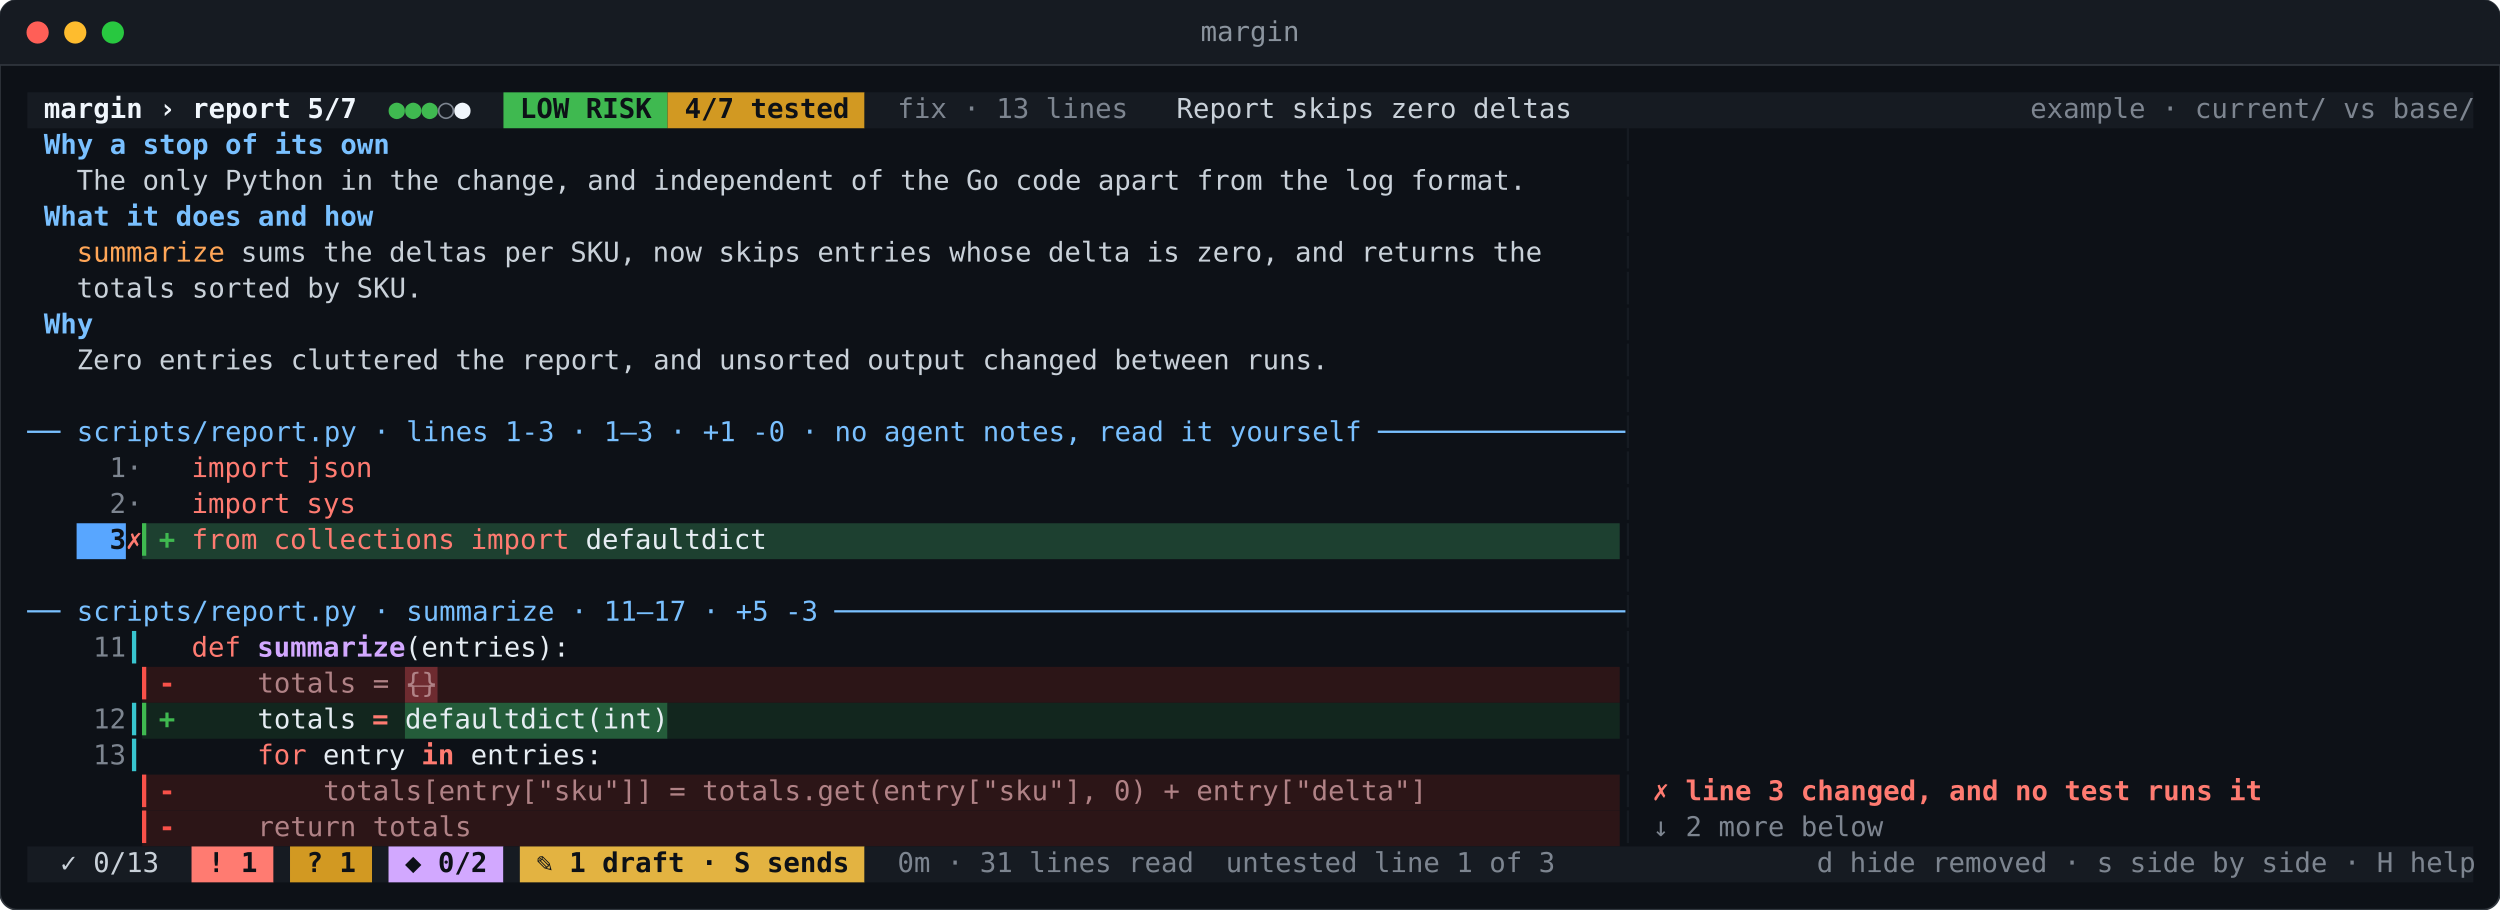
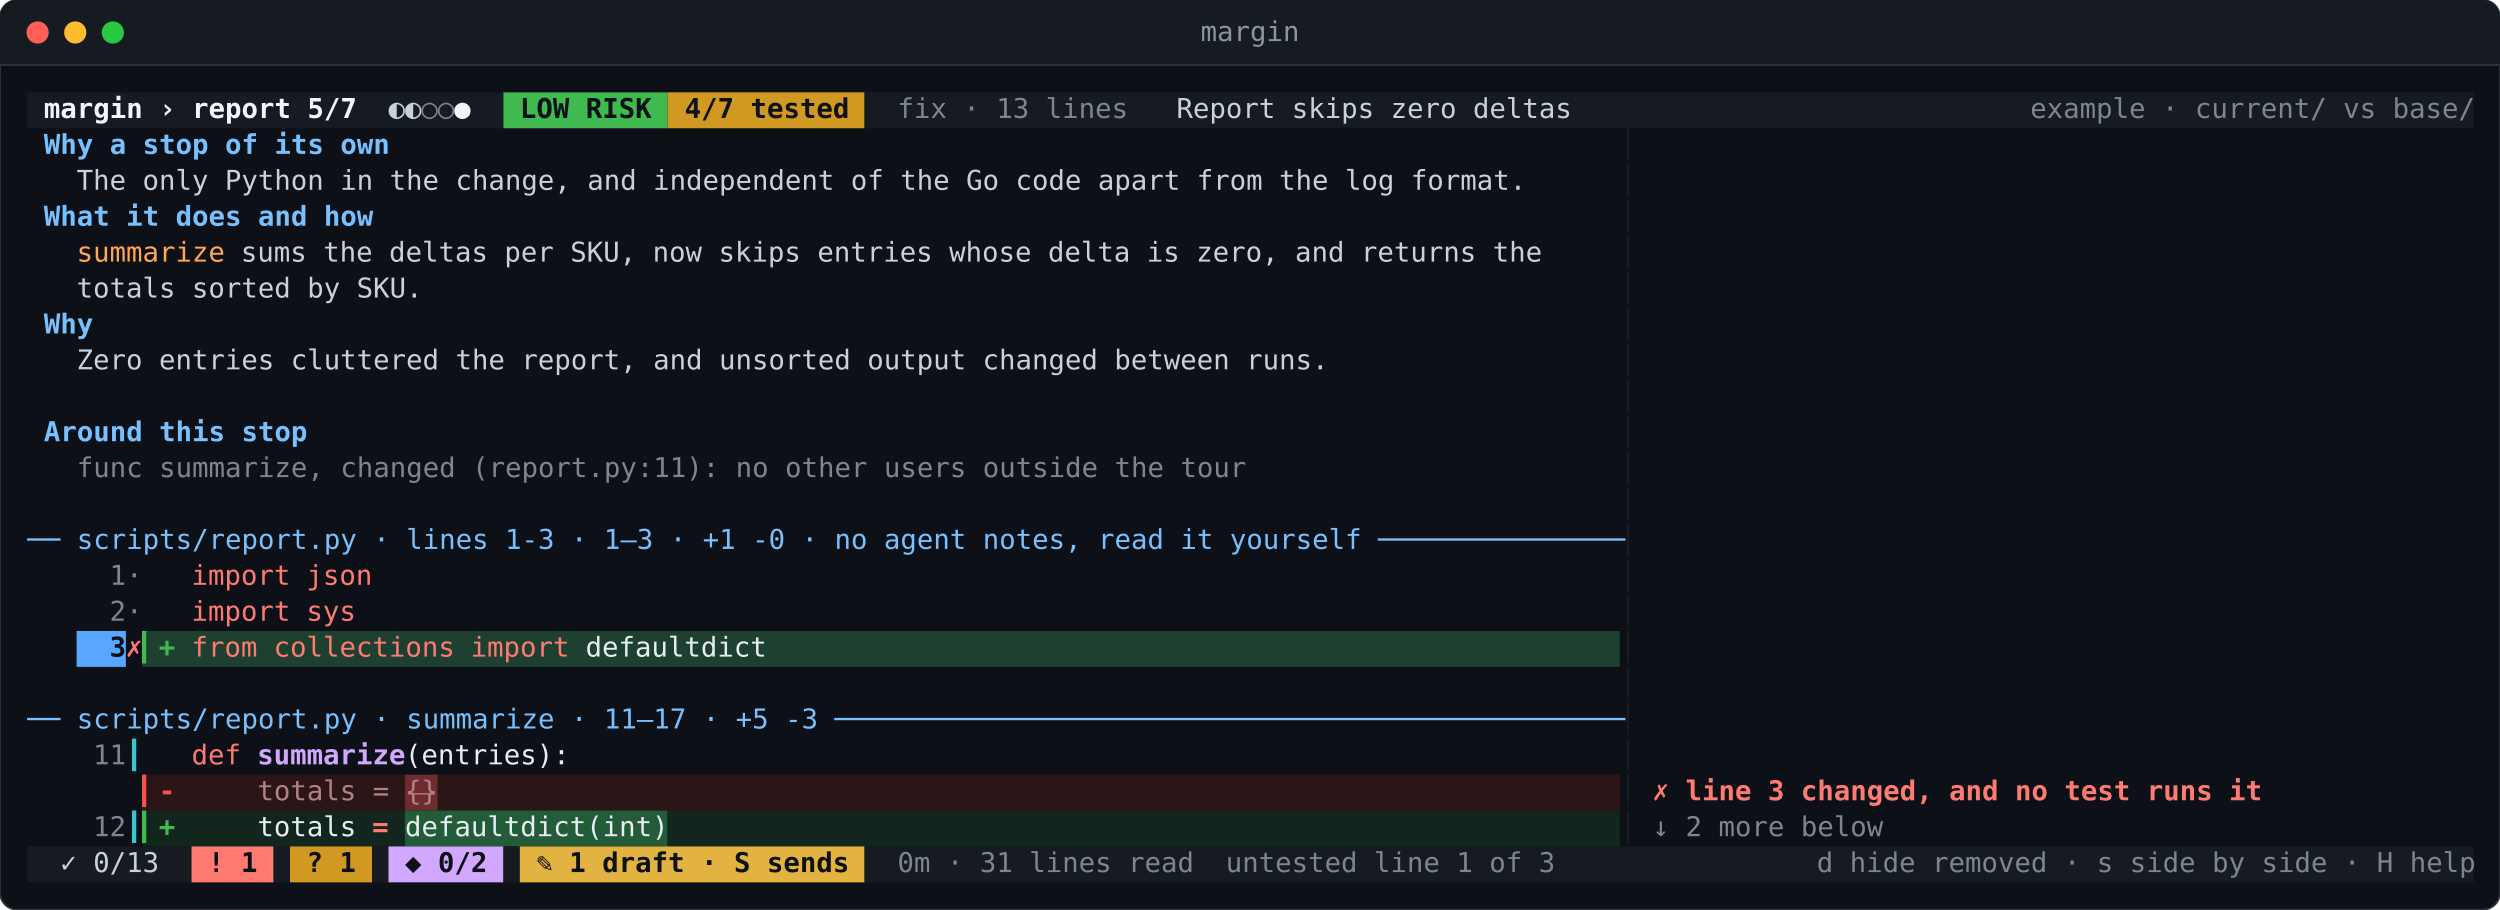
<svg xmlns="http://www.w3.org/2000/svg" xml:space="preserve" width="1462" height="532" viewBox="0 0 1462 532">
  <style>text{font-family:"JetBrains Mono","SF Mono",Menlo,Consolas,"DejaVu Sans Mono",monospace;font-size:16px;white-space:pre}</style>
  <rect width="1462" height="532" rx="10" fill="#0d1117" stroke="#30363d" />
  <rect width="1462" height="38" rx="10" fill="#161b22" />
  <rect y="28" width="1462" height="10" fill="#161b22" />
  <line x1="0" y1="38" x2="1462" y2="38" stroke="#30363d" />
  <circle cx="22" cy="19.0" r="6.5" fill="#ff5f57" />
  <circle cx="44" cy="19.0" r="6.5" fill="#febc2e" />
  <circle cx="66" cy="19.0" r="6.5" fill="#28c840" />
  <text x="731.0" y="24.0" text-anchor="middle" fill="#8b949e">margin</text>
  <rect x="16.0" y="54" width="278.4" height="21" fill="#161b22" />
  <rect x="294.4" y="54" width="96.0" height="21" fill="#3fb950" />
  <rect x="390.4" y="54" width="115.2" height="21" fill="#d29922" />
  <rect x="505.6" y="54" width="940.8" height="21" fill="#161b22" />
  <text x="16.0" y="69" textLength="211.2" lengthAdjust="spacingAndGlyphs" fill="#f0f6fc" font-weight="bold"> margin › report 5/7  </text>
-   <text x="227.2" y="69" textLength="28.8" lengthAdjust="spacingAndGlyphs" fill="#3fb950">●●●</text>
-   <text x="256.0" y="69" textLength="9.6" lengthAdjust="spacingAndGlyphs" fill="#7d8590">○</text>
+   <text x="227.2" y="69" textLength="19.2" lengthAdjust="spacingAndGlyphs" fill="#c9d1d9">◐◐</text>
+   <text x="246.4" y="69" textLength="19.2" lengthAdjust="spacingAndGlyphs" fill="#7d8590">○○</text>
  <text x="265.6" y="69" textLength="9.6" lengthAdjust="spacingAndGlyphs" fill="#f0f6fc">●</text>
  <text x="294.4" y="69" textLength="211.2" lengthAdjust="spacingAndGlyphs" fill="#0d1117" font-weight="bold"> LOW RISK  4/7 tested </text>
  <text x="515.2" y="69" textLength="172.8" lengthAdjust="spacingAndGlyphs" fill="#7d8590"> fix · 13 lines   </text>
  <text x="688.0" y="69" textLength="230.4" lengthAdjust="spacingAndGlyphs" fill="#c9d1d9">Report skips zero deltas</text>
  <text x="1168.0" y="69" textLength="278.4" lengthAdjust="spacingAndGlyphs" fill="#7d8590">  example · current/ vs base/</text>
  <text x="16.0" y="90" textLength="211.2" lengthAdjust="spacingAndGlyphs" fill="#79c0ff" font-weight="bold"> Why a stop of its own</text>
  <text x="947.2" y="90" textLength="9.6" lengthAdjust="spacingAndGlyphs" fill="#161b22">│</text>
  <text x="44.8" y="111" textLength="844.8" lengthAdjust="spacingAndGlyphs" fill="#c9d1d9">The only Python in the change, and independent of the Go code apart from the log format.</text>
  <text x="947.2" y="111" textLength="9.6" lengthAdjust="spacingAndGlyphs" fill="#161b22">│</text>
  <text x="16.0" y="132" textLength="201.6" lengthAdjust="spacingAndGlyphs" fill="#79c0ff" font-weight="bold"> What it does and how</text>
  <text x="947.2" y="132" textLength="9.6" lengthAdjust="spacingAndGlyphs" fill="#161b22">│</text>
  <text x="44.8" y="153" textLength="86.4" lengthAdjust="spacingAndGlyphs" fill="#ffa657">summarize</text>
  <text x="131.2" y="153" textLength="768.0" lengthAdjust="spacingAndGlyphs" fill="#c9d1d9"> sums the deltas per SKU, now skips entries whose delta is zero, and returns the</text>
  <text x="947.2" y="153" textLength="9.6" lengthAdjust="spacingAndGlyphs" fill="#161b22">│</text>
  <text x="44.8" y="174" textLength="201.6" lengthAdjust="spacingAndGlyphs" fill="#c9d1d9">totals sorted by SKU.</text>
  <text x="947.2" y="174" textLength="9.6" lengthAdjust="spacingAndGlyphs" fill="#161b22">│</text>
  <text x="16.0" y="195" textLength="38.4" lengthAdjust="spacingAndGlyphs" fill="#79c0ff" font-weight="bold"> Why</text>
  <text x="947.2" y="195" textLength="9.6" lengthAdjust="spacingAndGlyphs" fill="#161b22">│</text>
  <text x="44.8" y="216" textLength="729.6" lengthAdjust="spacingAndGlyphs" fill="#c9d1d9">Zero entries cluttered the report, and unsorted output changed between runs.</text>
  <text x="947.2" y="216" textLength="9.6" lengthAdjust="spacingAndGlyphs" fill="#161b22">│</text>
  <text x="947.2" y="237" textLength="9.6" lengthAdjust="spacingAndGlyphs" fill="#161b22">│</text>
-   <text x="16.0" y="258" textLength="931.2" lengthAdjust="spacingAndGlyphs" fill="#79c0ff">── scripts/report.py · lines 1-3 · 1–3 · +1 -0 · no agent notes, read it yourself ───────────────</text>
+   <text x="16.0" y="258" textLength="163.2" lengthAdjust="spacingAndGlyphs" fill="#79c0ff" font-weight="bold"> Around this stop</text>
  <text x="947.2" y="258" textLength="9.6" lengthAdjust="spacingAndGlyphs" fill="#161b22">│</text>
-   <text x="44.8" y="279" textLength="38.4" lengthAdjust="spacingAndGlyphs" fill="#7d8590">  1·</text>
-   <text x="112.0" y="279" textLength="57.6" lengthAdjust="spacingAndGlyphs" fill="#ff7b71">import</text>
-   <text x="179.2" y="279" textLength="38.4" lengthAdjust="spacingAndGlyphs" fill="#ff7b71">json</text>
+   <text x="16.0" y="279" textLength="710.4" lengthAdjust="spacingAndGlyphs" fill="#7d8590">   func summarize, changed (report.py:11): no other users outside the tour</text>
  <text x="947.2" y="279" textLength="9.6" lengthAdjust="spacingAndGlyphs" fill="#161b22">│</text>
-   <text x="44.8" y="300" textLength="38.4" lengthAdjust="spacingAndGlyphs" fill="#7d8590">  2·</text>
-   <text x="112.0" y="300" textLength="57.6" lengthAdjust="spacingAndGlyphs" fill="#ff7b71">import</text>
-   <text x="179.2" y="300" textLength="28.8" lengthAdjust="spacingAndGlyphs" fill="#ff7b71">sys</text>
  <text x="947.2" y="300" textLength="9.6" lengthAdjust="spacingAndGlyphs" fill="#161b22">│</text>
-   <rect x="44.8" y="306" width="28.8" height="21" fill="#58a6ff" />
-   <rect x="83.2" y="306" width="864.0" height="21" fill="#1d4030" />
-   <text x="44.8" y="321" textLength="28.8" lengthAdjust="spacingAndGlyphs" fill="#0d1117" font-weight="bold">  3</text>
-   <text x="73.6" y="321" textLength="9.6" lengthAdjust="spacingAndGlyphs" fill="#ff7b71" font-weight="bold">✗</text>
-   <text x="83.2" y="321" textLength="28.8" lengthAdjust="spacingAndGlyphs" fill="#3fb950" font-weight="bold">▎+ </text>
-   <text x="112.0" y="321" textLength="38.4" lengthAdjust="spacingAndGlyphs" fill="#ff7b71">from</text>
-   <text x="160.0" y="321" textLength="105.6" lengthAdjust="spacingAndGlyphs" fill="#ff7b71">collections</text>
-   <text x="275.2" y="321" textLength="57.6" lengthAdjust="spacingAndGlyphs" fill="#ff7b71">import</text>
-   <text x="332.8" y="321" textLength="115.2" lengthAdjust="spacingAndGlyphs" fill="#e6edf3"> defaultdict</text>
+   <text x="16.0" y="321" textLength="931.2" lengthAdjust="spacingAndGlyphs" fill="#79c0ff">── scripts/report.py · lines 1-3 · 1–3 · +1 -0 · no agent notes, read it yourself ───────────────</text>
  <text x="947.2" y="321" textLength="9.6" lengthAdjust="spacingAndGlyphs" fill="#161b22">│</text>
+   <text x="44.8" y="342" textLength="38.4" lengthAdjust="spacingAndGlyphs" fill="#7d8590">  1·</text>
+   <text x="112.0" y="342" textLength="57.6" lengthAdjust="spacingAndGlyphs" fill="#ff7b71">import</text>
+   <text x="179.2" y="342" textLength="38.4" lengthAdjust="spacingAndGlyphs" fill="#ff7b71">json</text>
  <text x="947.2" y="342" textLength="9.6" lengthAdjust="spacingAndGlyphs" fill="#161b22">│</text>
-   <text x="16.0" y="363" textLength="931.2" lengthAdjust="spacingAndGlyphs" fill="#79c0ff">── scripts/report.py · summarize · 11–17 · +5 -3 ────────────────────────────────────────────────</text>
+   <text x="44.8" y="363" textLength="38.4" lengthAdjust="spacingAndGlyphs" fill="#7d8590">  2·</text>
+   <text x="112.0" y="363" textLength="57.6" lengthAdjust="spacingAndGlyphs" fill="#ff7b71">import</text>
+   <text x="179.2" y="363" textLength="28.8" lengthAdjust="spacingAndGlyphs" fill="#ff7b71">sys</text>
  <text x="947.2" y="363" textLength="9.6" lengthAdjust="spacingAndGlyphs" fill="#161b22">│</text>
-   <text x="44.8" y="384" textLength="28.8" lengthAdjust="spacingAndGlyphs" fill="#7d8590"> 11</text>
-   <text x="73.6" y="384" textLength="9.6" lengthAdjust="spacingAndGlyphs" fill="#38c5cf">┃</text>
-   <text x="112.0" y="384" textLength="28.8" lengthAdjust="spacingAndGlyphs" fill="#ff7b71">def</text>
-   <text x="150.4" y="384" textLength="86.4" lengthAdjust="spacingAndGlyphs" fill="#d2a8ff" font-weight="bold">summarize</text>
-   <text x="236.8" y="384" textLength="96.0" lengthAdjust="spacingAndGlyphs" fill="#e6edf3">(entries):</text>
+   <rect x="44.8" y="369" width="28.8" height="21" fill="#58a6ff" />
+   <rect x="83.2" y="369" width="864.0" height="21" fill="#1d4030" />
+   <text x="44.8" y="384" textLength="28.8" lengthAdjust="spacingAndGlyphs" fill="#0d1117" font-weight="bold">  3</text>
+   <text x="73.6" y="384" textLength="9.6" lengthAdjust="spacingAndGlyphs" fill="#ff7b71" font-weight="bold">✗</text>
+   <text x="83.2" y="384" textLength="28.8" lengthAdjust="spacingAndGlyphs" fill="#3fb950" font-weight="bold">▎+ </text>
+   <text x="112.0" y="384" textLength="38.4" lengthAdjust="spacingAndGlyphs" fill="#ff7b71">from</text>
+   <text x="160.0" y="384" textLength="105.6" lengthAdjust="spacingAndGlyphs" fill="#ff7b71">collections</text>
+   <text x="275.2" y="384" textLength="57.6" lengthAdjust="spacingAndGlyphs" fill="#ff7b71">import</text>
+   <text x="332.8" y="384" textLength="115.2" lengthAdjust="spacingAndGlyphs" fill="#e6edf3"> defaultdict</text>
  <text x="947.2" y="384" textLength="9.6" lengthAdjust="spacingAndGlyphs" fill="#161b22">│</text>
-   <rect x="83.2" y="390" width="153.6" height="21" fill="#2c1517" />
-   <rect x="236.8" y="390" width="19.2" height="21" fill="#6e2b30" />
-   <rect x="256.0" y="390" width="691.2" height="21" fill="#2c1517" />
-   <text x="83.2" y="405" textLength="28.8" lengthAdjust="spacingAndGlyphs" fill="#f85149" font-weight="bold">▎- </text>
-   <text x="112.0" y="405" textLength="124.8" lengthAdjust="spacingAndGlyphs" fill="#b08286">    totals = </text>
-   <text x="236.8" y="405" textLength="19.2" lengthAdjust="spacingAndGlyphs" fill="#b08286" text-decoration="line-through">{}</text>
  <text x="947.2" y="405" textLength="9.6" lengthAdjust="spacingAndGlyphs" fill="#161b22">│</text>
-   <rect x="83.2" y="411" width="153.6" height="21" fill="#12261e" />
-   <rect x="236.8" y="411" width="153.6" height="21" fill="#245c3a" />
-   <rect x="390.4" y="411" width="556.8" height="21" fill="#12261e" />
-   <text x="44.8" y="426" textLength="28.8" lengthAdjust="spacingAndGlyphs" fill="#7d8590"> 12</text>
-   <text x="73.6" y="426" textLength="9.6" lengthAdjust="spacingAndGlyphs" fill="#38c5cf">┃</text>
-   <text x="83.2" y="426" textLength="28.8" lengthAdjust="spacingAndGlyphs" fill="#3fb950" font-weight="bold">▎+ </text>
-   <text x="112.0" y="426" textLength="105.6" lengthAdjust="spacingAndGlyphs" fill="#e6edf3">    totals </text>
-   <text x="217.6" y="426" textLength="9.6" lengthAdjust="spacingAndGlyphs" fill="#ff7b71" font-weight="bold">=</text>
-   <text x="227.2" y="426" textLength="163.2" lengthAdjust="spacingAndGlyphs" fill="#e6edf3"> defaultdict(int)</text>
+   <text x="16.0" y="426" textLength="931.2" lengthAdjust="spacingAndGlyphs" fill="#79c0ff">── scripts/report.py · summarize · 11–17 · +5 -3 ────────────────────────────────────────────────</text>
  <text x="947.2" y="426" textLength="9.6" lengthAdjust="spacingAndGlyphs" fill="#161b22">│</text>
-   <text x="44.8" y="447" textLength="28.8" lengthAdjust="spacingAndGlyphs" fill="#7d8590"> 13</text>
+   <text x="44.8" y="447" textLength="28.8" lengthAdjust="spacingAndGlyphs" fill="#7d8590"> 11</text>
  <text x="73.6" y="447" textLength="9.6" lengthAdjust="spacingAndGlyphs" fill="#38c5cf">┃</text>
-   <text x="150.4" y="447" textLength="28.8" lengthAdjust="spacingAndGlyphs" fill="#ff7b71">for</text>
-   <text x="179.2" y="447" textLength="67.2" lengthAdjust="spacingAndGlyphs" fill="#e6edf3"> entry </text>
-   <text x="246.4" y="447" textLength="19.2" lengthAdjust="spacingAndGlyphs" fill="#ff7b71" font-weight="bold">in</text>
-   <text x="265.6" y="447" textLength="86.4" lengthAdjust="spacingAndGlyphs" fill="#e6edf3"> entries:</text>
+   <text x="112.0" y="447" textLength="28.8" lengthAdjust="spacingAndGlyphs" fill="#ff7b71">def</text>
+   <text x="150.4" y="447" textLength="86.4" lengthAdjust="spacingAndGlyphs" fill="#d2a8ff" font-weight="bold">summarize</text>
+   <text x="236.8" y="447" textLength="96.0" lengthAdjust="spacingAndGlyphs" fill="#e6edf3">(entries):</text>
  <text x="947.2" y="447" textLength="9.6" lengthAdjust="spacingAndGlyphs" fill="#161b22">│</text>
-   <rect x="83.2" y="453" width="864.0" height="21" fill="#2c1517" />
+   <rect x="83.2" y="453" width="153.6" height="21" fill="#2c1517" />
+   <rect x="236.8" y="453" width="19.2" height="21" fill="#6e2b30" />
+   <rect x="256.0" y="453" width="691.2" height="21" fill="#2c1517" />
  <text x="83.2" y="468" textLength="28.8" lengthAdjust="spacingAndGlyphs" fill="#f85149" font-weight="bold">▎- </text>
-   <text x="112.0" y="468" textLength="720.0" lengthAdjust="spacingAndGlyphs" fill="#b08286">        totals[entry["sku"]] = totals.get(entry["sku"], 0) + entry["delta"]</text>
+   <text x="112.0" y="468" textLength="124.8" lengthAdjust="spacingAndGlyphs" fill="#b08286">    totals = </text>
+   <text x="236.8" y="468" textLength="19.2" lengthAdjust="spacingAndGlyphs" fill="#b08286" text-decoration="line-through">{}</text>
  <text x="947.2" y="468" textLength="9.6" lengthAdjust="spacingAndGlyphs" fill="#161b22">│</text>
  <text x="956.8" y="468" textLength="364.8" lengthAdjust="spacingAndGlyphs" fill="#ff7b71" font-weight="bold"> ✗ line 3 changed, and no test runs it</text>
-   <rect x="83.2" y="474" width="864.0" height="21" fill="#2c1517" />
-   <text x="83.2" y="489" textLength="28.8" lengthAdjust="spacingAndGlyphs" fill="#f85149" font-weight="bold">▎- </text>
-   <text x="112.0" y="489" textLength="163.2" lengthAdjust="spacingAndGlyphs" fill="#b08286">    return totals</text>
+   <rect x="83.2" y="474" width="153.6" height="21" fill="#12261e" />
+   <rect x="236.8" y="474" width="153.6" height="21" fill="#245c3a" />
+   <rect x="390.4" y="474" width="556.8" height="21" fill="#12261e" />
+   <text x="44.8" y="489" textLength="28.8" lengthAdjust="spacingAndGlyphs" fill="#7d8590"> 12</text>
+   <text x="73.6" y="489" textLength="9.6" lengthAdjust="spacingAndGlyphs" fill="#38c5cf">┃</text>
+   <text x="83.2" y="489" textLength="28.8" lengthAdjust="spacingAndGlyphs" fill="#3fb950" font-weight="bold">▎+ </text>
+   <text x="112.0" y="489" textLength="105.6" lengthAdjust="spacingAndGlyphs" fill="#e6edf3">    totals </text>
+   <text x="217.6" y="489" textLength="9.6" lengthAdjust="spacingAndGlyphs" fill="#ff7b71" font-weight="bold">=</text>
+   <text x="227.2" y="489" textLength="163.2" lengthAdjust="spacingAndGlyphs" fill="#e6edf3"> defaultdict(int)</text>
  <text x="947.2" y="489" textLength="9.6" lengthAdjust="spacingAndGlyphs" fill="#161b22">│</text>
  <text x="956.8" y="489" textLength="144.0" lengthAdjust="spacingAndGlyphs" fill="#7d8590"> ↓ 2 more below</text>
  <rect x="16.0" y="495" width="96.0" height="21" fill="#161b22" />
  <rect x="112.0" y="495" width="48.0" height="21" fill="#ff7b71" />
  <rect x="160.0" y="495" width="9.6" height="21" fill="#161b22" />
  <rect x="169.6" y="495" width="48.0" height="21" fill="#d29922" />
  <rect x="217.6" y="495" width="9.6" height="21" fill="#161b22" />
  <rect x="227.2" y="495" width="67.2" height="21" fill="#d2a8ff" />
  <rect x="294.4" y="495" width="9.6" height="21" fill="#161b22" />
  <rect x="304.0" y="495" width="201.6" height="21" fill="#e3b341" />
  <rect x="505.6" y="495" width="940.8" height="21" fill="#161b22" />
  <text x="25.6" y="510" textLength="76.8" lengthAdjust="spacingAndGlyphs" fill="#c9d1d9"> ✓ 0/13 </text>
  <text x="112.0" y="510" textLength="48.0" lengthAdjust="spacingAndGlyphs" fill="#0d1117" font-weight="bold"> ! 1 </text>
  <text x="169.6" y="510" textLength="48.0" lengthAdjust="spacingAndGlyphs" fill="#0d1117" font-weight="bold"> ? 1 </text>
  <text x="227.2" y="510" textLength="67.2" lengthAdjust="spacingAndGlyphs" fill="#0d1117" font-weight="bold"> ◆ 0/2 </text>
  <text x="304.0" y="510" textLength="201.6" lengthAdjust="spacingAndGlyphs" fill="#0d1117" font-weight="bold"> ✎ 1 draft · S sends </text>
  <text x="515.2" y="510" textLength="192.0" lengthAdjust="spacingAndGlyphs" fill="#7d8590"> 0m · 31 lines read </text>
  <text x="716.8" y="510" textLength="192.0" lengthAdjust="spacingAndGlyphs" fill="#7d8590">untested line 1 of 3</text>
  <text x="1052.8" y="510" textLength="393.6" lengthAdjust="spacingAndGlyphs" fill="#7d8590"> d hide removed · s side by side · H help</text>
</svg>
